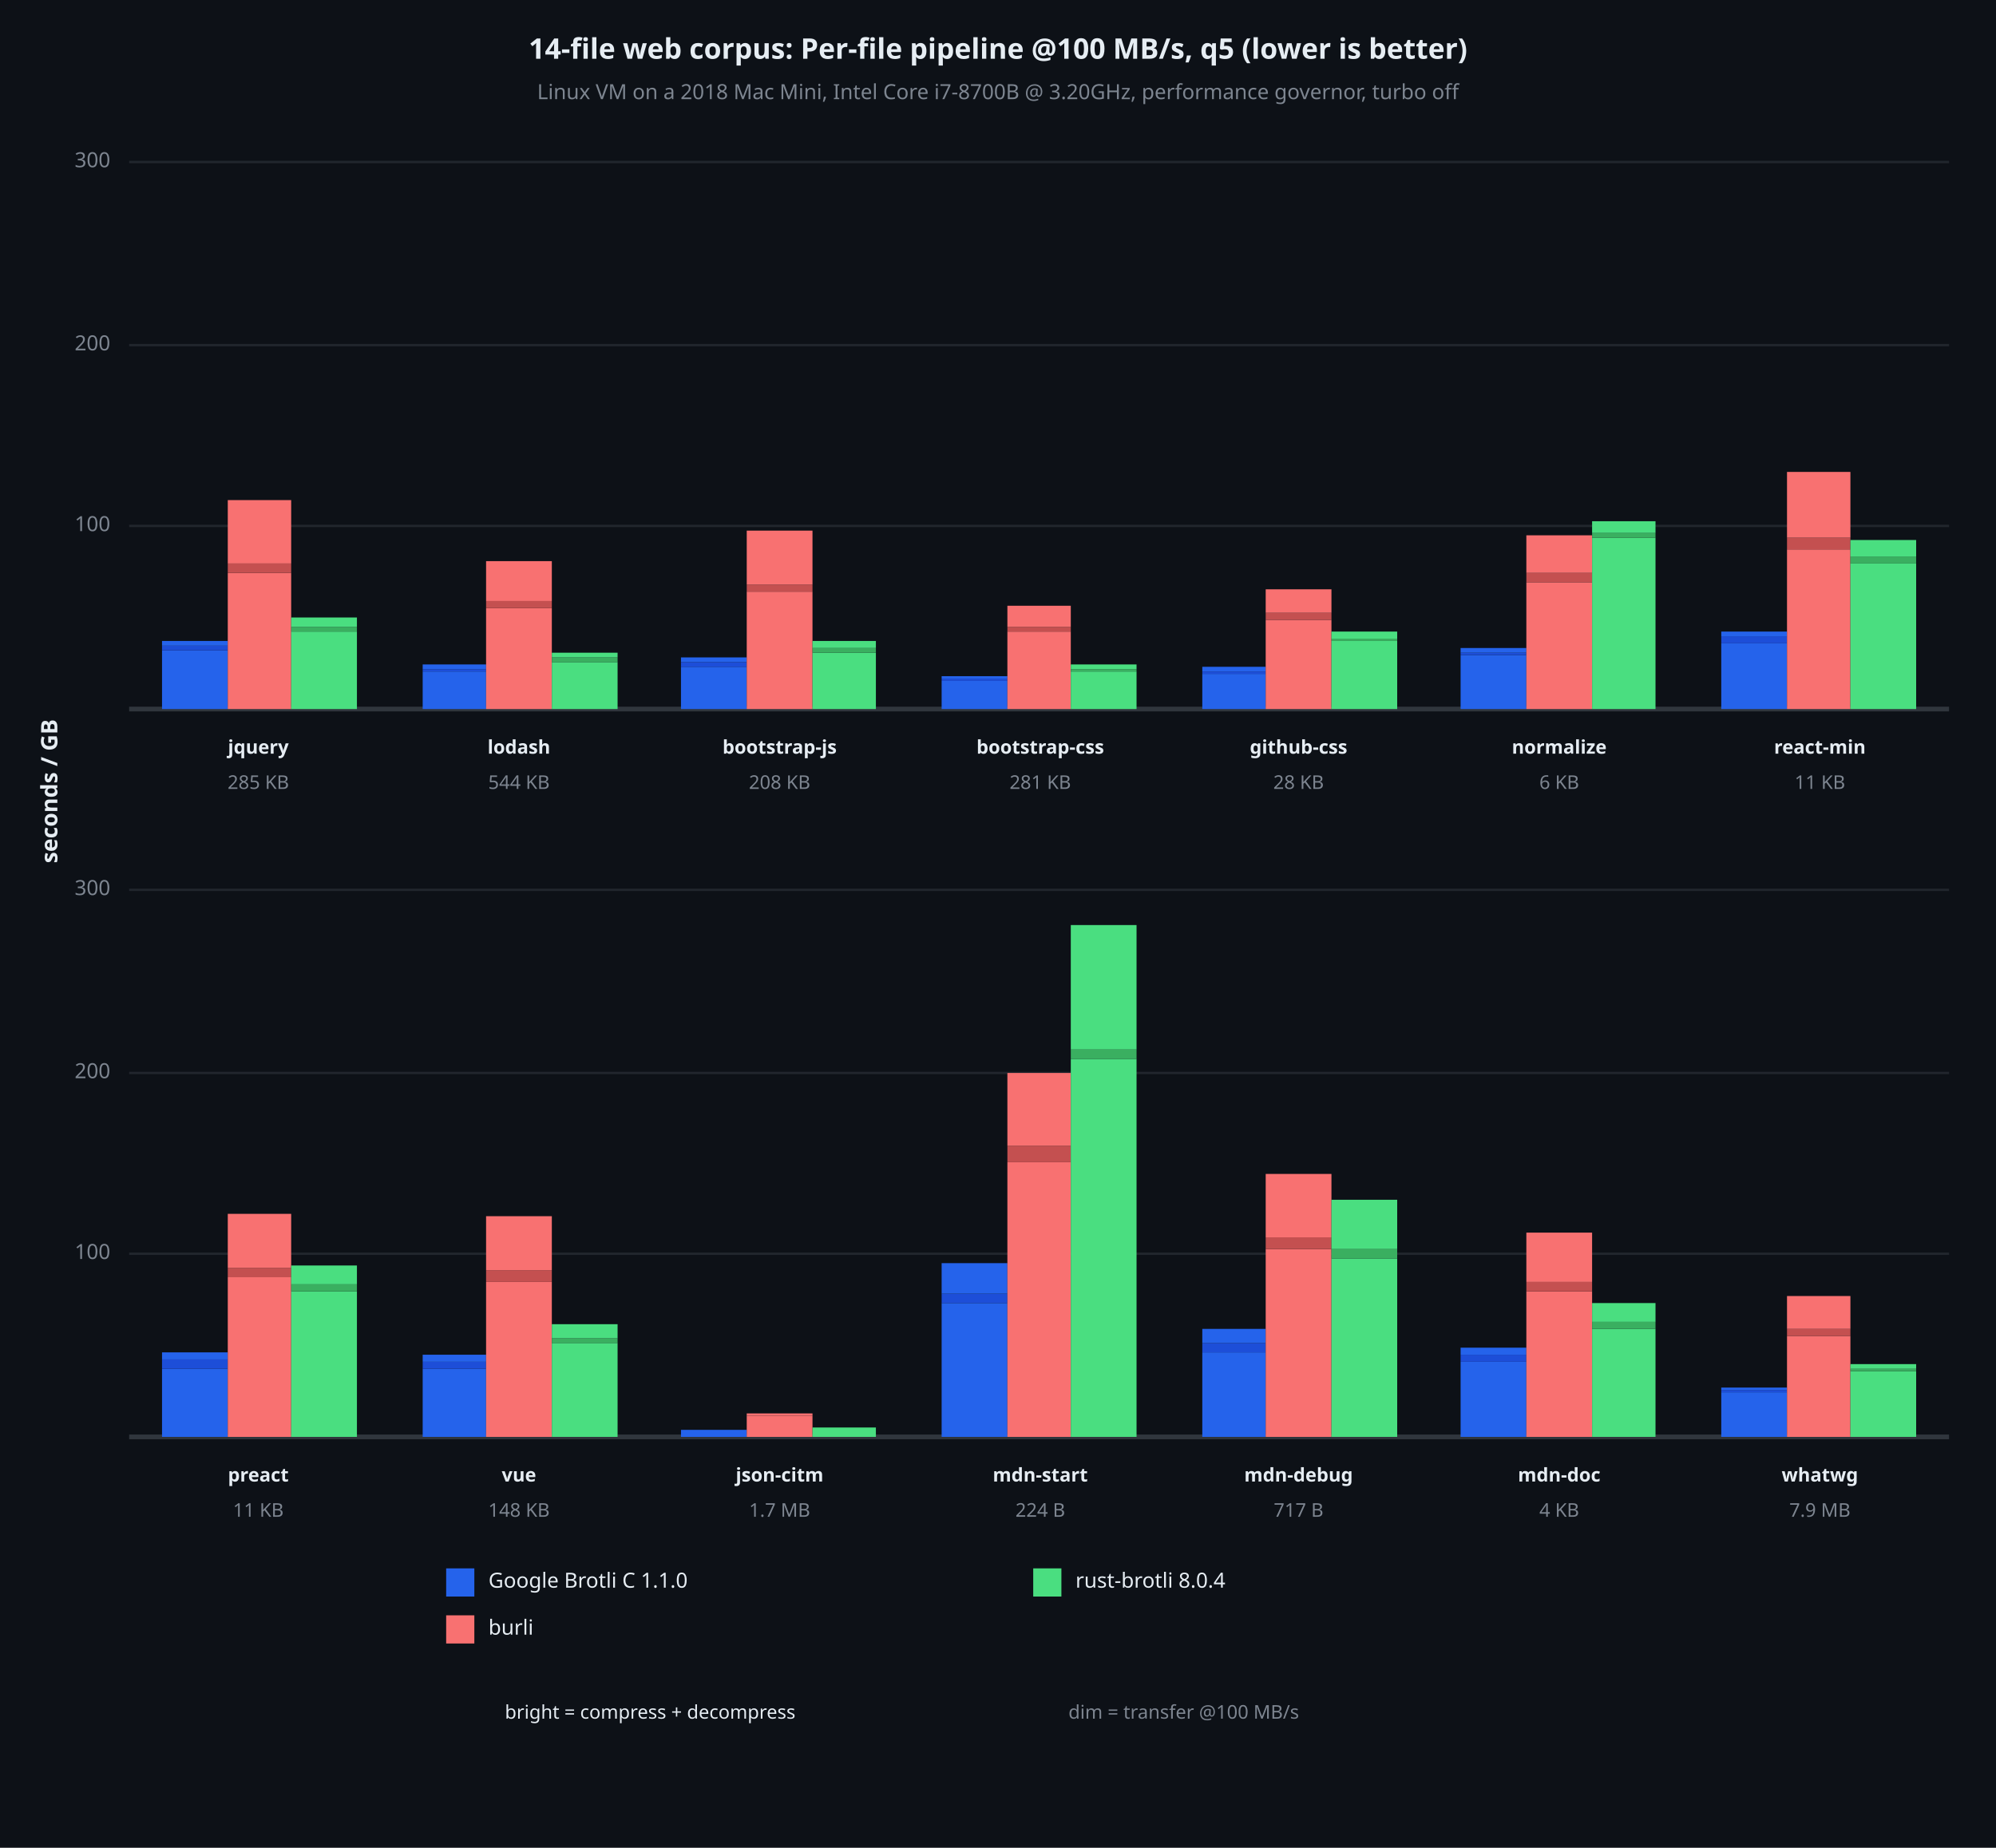
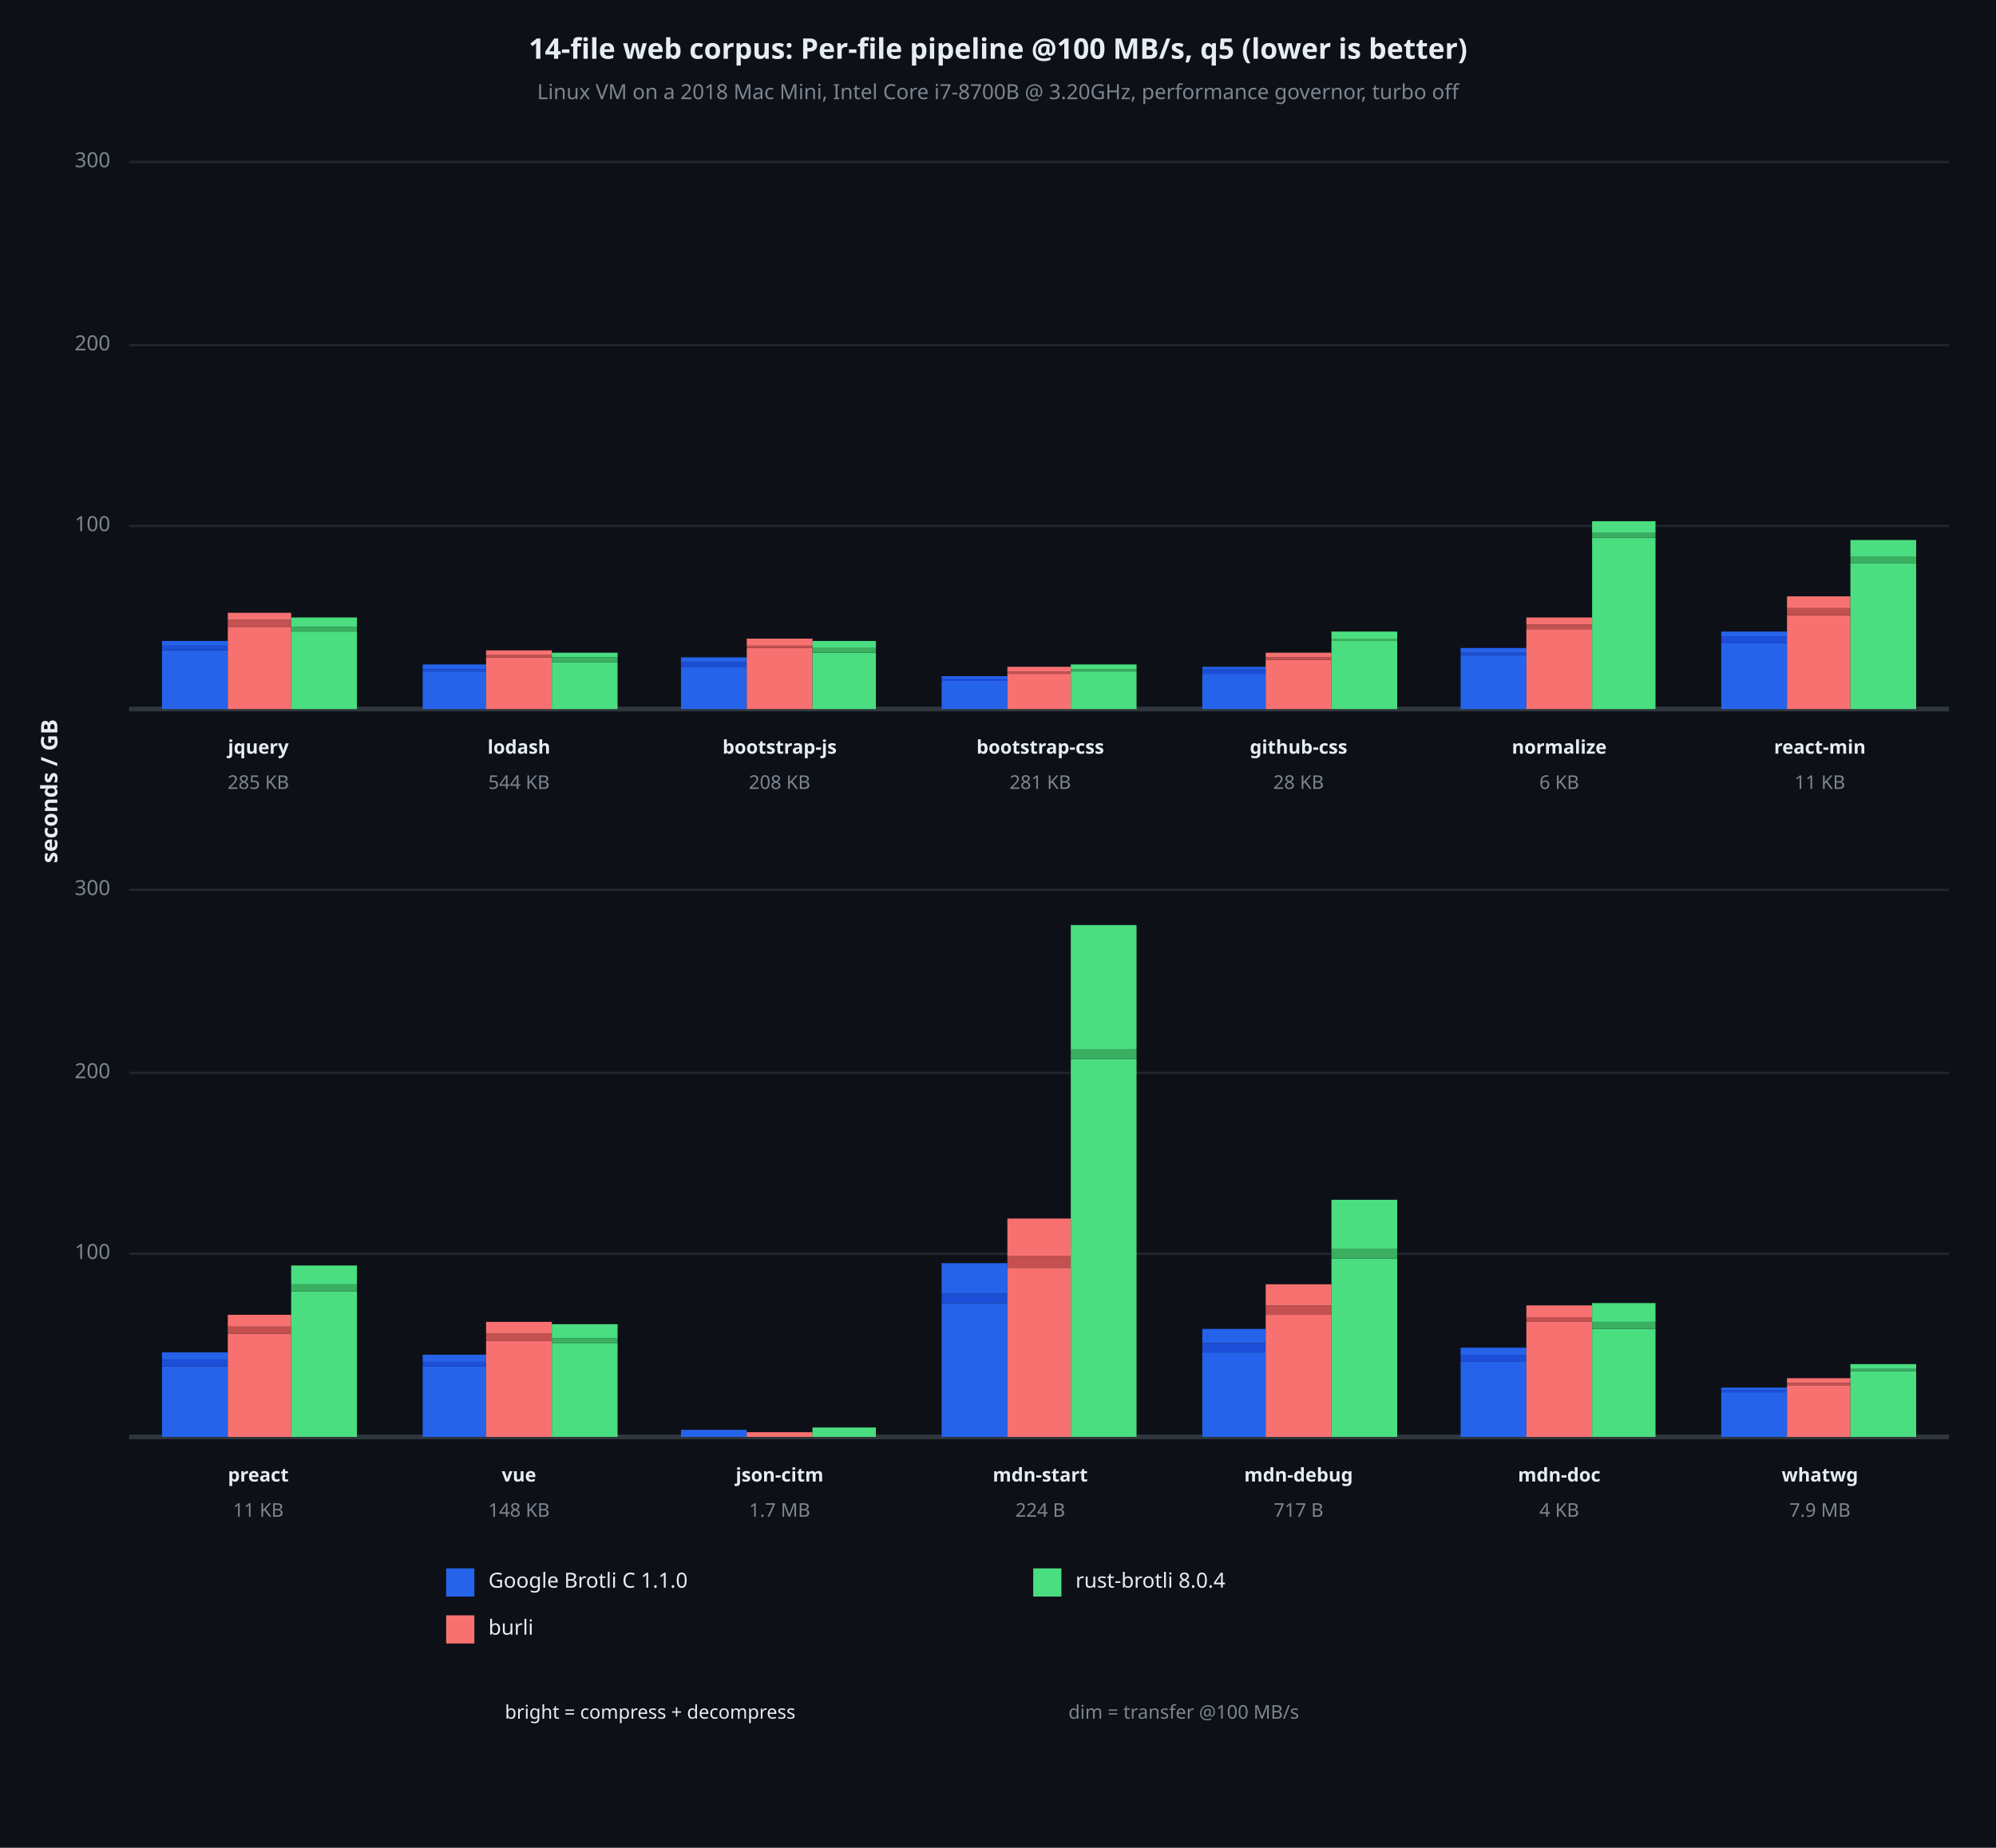
<svg xmlns="http://www.w3.org/2000/svg" viewBox="0 0 850 787" font-family="system-ui, -apple-system, sans-serif">
  <rect x="0" y="0" width="850" height="787" opacity="1" fill="#0D1117" stroke="none" />
  <text x="425" y="22" dy="0.5ex" text-anchor="middle" font-family="sans-serif" font-size="12.097" opacity="1" fill="#E6EDF3" font-weight="bold">
14-file web corpus: Per-file pipeline @100 MB/s, q5 (lower is better)
</text>
  <text x="425" y="40" dy="0.5ex" text-anchor="middle" font-family="sans-serif" font-size="8.871" opacity="1" fill="#7D8590">
Linux VM on a 2018 Mac Mini, Intel Core i7-8700B @ 3.20GHz, performance governor, turbo off
</text>
  <text x="22" y="337" dy="0.5ex" text-anchor="middle" font-family="sans-serif" font-size="9.677" opacity="1" fill="#E6EDF3" font-weight="bold" transform="rotate(270, 22, 337)">
seconds / GB
</text>
  <polyline fill="none" opacity="1" stroke="#21262D" stroke-width="1" points="55,224 830,224 " />
  <text x="47" y="224" dy="0.5ex" text-anchor="end" font-family="sans-serif" font-size="8.871" opacity="1" fill="#7D8590">
100
</text>
  <polyline fill="none" opacity="1" stroke="#21262D" stroke-width="1" points="55,147 830,147 " />
  <text x="47" y="147" dy="0.5ex" text-anchor="end" font-family="sans-serif" font-size="8.871" opacity="1" fill="#7D8590">
200
</text>
  <polyline fill="none" opacity="1" stroke="#21262D" stroke-width="1" points="55,69 830,69 " />
  <text x="47" y="69" dy="0.5ex" text-anchor="end" font-family="sans-serif" font-size="8.871" opacity="1" fill="#7D8590">
300
</text>
  <polyline fill="none" opacity="1" stroke="#30363D" stroke-width="2" points="55,302 830,302 " />
  <rect x="69" y="277" width="28" height="25" opacity="1" fill="#2563EB" stroke="none" />
  <rect x="69" y="275" width="28" height="2" opacity="1" fill="#1D4ED8" stroke="none" />
  <rect x="69" y="273" width="28" height="2" opacity="1" fill="#2563EB" stroke="none" />
-   <rect x="97" y="244" width="27" height="58" opacity="1" fill="#F87171" stroke="none" />
-   <rect x="97" y="240" width="27" height="4" opacity="1" fill="#C45050" stroke="none" />
-   <rect x="97" y="213" width="27" height="27" opacity="1" fill="#F87171" stroke="none" />
+   <rect x="97" y="267" width="27" height="35" opacity="1" fill="#F87171" stroke="none" />
+   <rect x="97" y="264" width="27" height="3" opacity="1" fill="#C45050" stroke="none" />
+   <rect x="97" y="261" width="27" height="3" opacity="1" fill="#F87171" stroke="none" />
  <rect x="124" y="269" width="28" height="33" opacity="1" fill="#4ADE80" stroke="none" />
  <rect x="124" y="267" width="28" height="2" opacity="1" fill="#3AAF60" stroke="none" />
  <rect x="124" y="263" width="28" height="4" opacity="1" fill="#4ADE80" stroke="none" />
  <text x="110" y="319" dy="0.5ex" text-anchor="middle" font-family="sans-serif" font-size="8.065" opacity="1" fill="#E6EDF3" font-weight="bold">
jquery
</text>
  <text x="110" y="334" dy="0.5ex" text-anchor="middle" font-family="sans-serif" font-size="8.065" opacity="1" fill="#7D8590">
285 KB
</text>
  <rect x="180" y="286" width="27" height="16" opacity="1" fill="#2563EB" stroke="none" />
  <rect x="180" y="285" width="27" height="1" opacity="1" fill="#1D4ED8" stroke="none" />
  <rect x="180" y="283" width="27" height="2" opacity="1" fill="#2563EB" stroke="none" />
-   <rect x="207" y="259" width="28" height="43" opacity="1" fill="#F87171" stroke="none" />
-   <rect x="207" y="256" width="28" height="3" opacity="1" fill="#C45050" stroke="none" />
-   <rect x="207" y="239" width="28" height="17" opacity="1" fill="#F87171" stroke="none" />
+   <rect x="207" y="280" width="28" height="22" opacity="1" fill="#F87171" stroke="none" />
+   <rect x="207" y="279" width="28" height="1" opacity="1" fill="#C45050" stroke="none" />
+   <rect x="207" y="277" width="28" height="2" opacity="1" fill="#F87171" stroke="none" />
  <rect x="235" y="282" width="28" height="20" opacity="1" fill="#4ADE80" stroke="none" />
  <rect x="235" y="280" width="28" height="2" opacity="1" fill="#3AAF60" stroke="none" />
  <rect x="235" y="278" width="28" height="2" opacity="1" fill="#4ADE80" stroke="none" />
  <text x="221" y="319" dy="0.5ex" text-anchor="middle" font-family="sans-serif" font-size="8.065" opacity="1" fill="#E6EDF3" font-weight="bold">
lodash
</text>
  <text x="221" y="334" dy="0.5ex" text-anchor="middle" font-family="sans-serif" font-size="8.065" opacity="1" fill="#7D8590">
544 KB
</text>
  <rect x="290" y="284" width="28" height="18" opacity="1" fill="#2563EB" stroke="none" />
  <rect x="290" y="282" width="28" height="2" opacity="1" fill="#1D4ED8" stroke="none" />
  <rect x="290" y="280" width="28" height="2" opacity="1" fill="#2563EB" stroke="none" />
-   <rect x="318" y="252" width="28" height="50" opacity="1" fill="#F87171" stroke="none" />
-   <rect x="318" y="249" width="28" height="3" opacity="1" fill="#C45050" stroke="none" />
-   <rect x="318" y="226" width="28" height="23" opacity="1" fill="#F87171" stroke="none" />
+   <rect x="318" y="276" width="28" height="26" opacity="1" fill="#F87171" stroke="none" />
+   <rect x="318" y="275" width="28" height="1" opacity="1" fill="#C45050" stroke="none" />
+   <rect x="318" y="272" width="28" height="3" opacity="1" fill="#F87171" stroke="none" />
  <rect x="346" y="278" width="27" height="24" opacity="1" fill="#4ADE80" stroke="none" />
  <rect x="346" y="276" width="27" height="2" opacity="1" fill="#3AAF60" stroke="none" />
  <rect x="346" y="273" width="27" height="3" opacity="1" fill="#4ADE80" stroke="none" />
  <text x="332" y="319" dy="0.5ex" text-anchor="middle" font-family="sans-serif" font-size="8.065" opacity="1" fill="#E6EDF3" font-weight="bold">
bootstrap-js
</text>
  <text x="332" y="334" dy="0.5ex" text-anchor="middle" font-family="sans-serif" font-size="8.065" opacity="1" fill="#7D8590">
208 KB
</text>
  <rect x="401" y="290" width="28" height="12" opacity="1" fill="#2563EB" stroke="none" />
  <rect x="401" y="289" width="28" height="1" opacity="1" fill="#1D4ED8" stroke="none" />
  <rect x="401" y="288" width="28" height="1" opacity="1" fill="#2563EB" stroke="none" />
-   <rect x="429" y="269" width="27" height="33" opacity="1" fill="#F87171" stroke="none" />
-   <rect x="429" y="267" width="27" height="2" opacity="1" fill="#C45050" stroke="none" />
-   <rect x="429" y="258" width="27" height="9" opacity="1" fill="#F87171" stroke="none" />
+   <rect x="429" y="287" width="27" height="15" opacity="1" fill="#F87171" stroke="none" />
+   <rect x="429" y="286" width="27" height="1" opacity="1" fill="#C45050" stroke="none" />
+   <rect x="429" y="284" width="27" height="2" opacity="1" fill="#F87171" stroke="none" />
  <rect x="456" y="286" width="28" height="16" opacity="1" fill="#4ADE80" stroke="none" />
  <rect x="456" y="285" width="28" height="1" opacity="1" fill="#3AAF60" stroke="none" />
  <rect x="456" y="283" width="28" height="2" opacity="1" fill="#4ADE80" stroke="none" />
  <text x="443" y="319" dy="0.5ex" text-anchor="middle" font-family="sans-serif" font-size="8.065" opacity="1" fill="#E6EDF3" font-weight="bold">
bootstrap-css
</text>
  <text x="443" y="334" dy="0.5ex" text-anchor="middle" font-family="sans-serif" font-size="8.065" opacity="1" fill="#7D8590">
281 KB
</text>
  <rect x="512" y="287" width="27" height="15" opacity="1" fill="#2563EB" stroke="none" />
-   <rect x="512" y="286" width="27" height="1" opacity="1" fill="#1D4ED8" stroke="none" />
-   <rect x="512" y="284" width="27" height="2" opacity="1" fill="#2563EB" stroke="none" />
-   <rect x="539" y="264" width="28" height="38" opacity="1" fill="#F87171" stroke="none" />
-   <rect x="539" y="261" width="28" height="3" opacity="1" fill="#C45050" stroke="none" />
-   <rect x="539" y="251" width="28" height="10" opacity="1" fill="#F87171" stroke="none" />
+   <rect x="512" y="285" width="27" height="2" opacity="1" fill="#1D4ED8" stroke="none" />
+   <rect x="512" y="284" width="27" height="1" opacity="1" fill="#2563EB" stroke="none" />
+   <rect x="539" y="281" width="28" height="21" opacity="1" fill="#F87171" stroke="none" />
+   <rect x="539" y="280" width="28" height="1" opacity="1" fill="#C45050" stroke="none" />
+   <rect x="539" y="278" width="28" height="2" opacity="1" fill="#F87171" stroke="none" />
  <rect x="567" y="273" width="28" height="29" opacity="1" fill="#4ADE80" stroke="none" />
  <rect x="567" y="272" width="28" height="1" opacity="1" fill="#3AAF60" stroke="none" />
  <rect x="567" y="269" width="28" height="3" opacity="1" fill="#4ADE80" stroke="none" />
  <text x="553" y="319" dy="0.5ex" text-anchor="middle" font-family="sans-serif" font-size="8.065" opacity="1" fill="#E6EDF3" font-weight="bold">
github-css
</text>
  <text x="553" y="334" dy="0.5ex" text-anchor="middle" font-family="sans-serif" font-size="8.065" opacity="1" fill="#7D8590">
28 KB
</text>
  <rect x="622" y="279" width="28" height="23" opacity="1" fill="#2563EB" stroke="none" />
  <rect x="622" y="278" width="28" height="1" opacity="1" fill="#1D4ED8" stroke="none" />
  <rect x="622" y="276" width="28" height="2" opacity="1" fill="#2563EB" stroke="none" />
-   <rect x="650" y="248" width="28" height="54" opacity="1" fill="#F87171" stroke="none" />
-   <rect x="650" y="244" width="28" height="4" opacity="1" fill="#C45050" stroke="none" />
-   <rect x="650" y="228" width="28" height="16" opacity="1" fill="#F87171" stroke="none" />
+   <rect x="650" y="268" width="28" height="34" opacity="1" fill="#F87171" stroke="none" />
+   <rect x="650" y="266" width="28" height="2" opacity="1" fill="#C45050" stroke="none" />
+   <rect x="650" y="263" width="28" height="3" opacity="1" fill="#F87171" stroke="none" />
  <rect x="678" y="229" width="27" height="73" opacity="1" fill="#4ADE80" stroke="none" />
  <rect x="678" y="227" width="27" height="2" opacity="1" fill="#3AAF60" stroke="none" />
  <rect x="678" y="222" width="27" height="5" opacity="1" fill="#4ADE80" stroke="none" />
  <text x="664" y="319" dy="0.5ex" text-anchor="middle" font-family="sans-serif" font-size="8.065" opacity="1" fill="#E6EDF3" font-weight="bold">
normalize
</text>
  <text x="664" y="334" dy="0.5ex" text-anchor="middle" font-family="sans-serif" font-size="8.065" opacity="1" fill="#7D8590">
6 KB
</text>
  <rect x="733" y="274" width="28" height="28" opacity="1" fill="#2563EB" stroke="none" />
  <rect x="733" y="271" width="28" height="3" opacity="1" fill="#1D4ED8" stroke="none" />
  <rect x="733" y="269" width="28" height="2" opacity="1" fill="#2563EB" stroke="none" />
-   <rect x="761" y="234" width="27" height="68" opacity="1" fill="#F87171" stroke="none" />
-   <rect x="761" y="229" width="27" height="5" opacity="1" fill="#C45050" stroke="none" />
-   <rect x="761" y="201" width="27" height="28" opacity="1" fill="#F87171" stroke="none" />
+   <rect x="761" y="262" width="27" height="40" opacity="1" fill="#F87171" stroke="none" />
+   <rect x="761" y="259" width="27" height="3" opacity="1" fill="#C45050" stroke="none" />
+   <rect x="761" y="254" width="27" height="5" opacity="1" fill="#F87171" stroke="none" />
  <rect x="788" y="240" width="28" height="62" opacity="1" fill="#4ADE80" stroke="none" />
  <rect x="788" y="237" width="28" height="3" opacity="1" fill="#3AAF60" stroke="none" />
  <rect x="788" y="230" width="28" height="7" opacity="1" fill="#4ADE80" stroke="none" />
  <text x="775" y="319" dy="0.5ex" text-anchor="middle" font-family="sans-serif" font-size="8.065" opacity="1" fill="#E6EDF3" font-weight="bold">
react-min
</text>
  <text x="775" y="334" dy="0.5ex" text-anchor="middle" font-family="sans-serif" font-size="8.065" opacity="1" fill="#7D8590">
11 KB
</text>
  <polyline fill="none" opacity="1" stroke="#21262D" stroke-width="1" points="55,534 830,534 " />
  <text x="47" y="534" dy="0.5ex" text-anchor="end" font-family="sans-serif" font-size="8.871" opacity="1" fill="#7D8590">
100
</text>
  <polyline fill="none" opacity="1" stroke="#21262D" stroke-width="1" points="55,457 830,457 " />
  <text x="47" y="457" dy="0.5ex" text-anchor="end" font-family="sans-serif" font-size="8.871" opacity="1" fill="#7D8590">
200
</text>
  <polyline fill="none" opacity="1" stroke="#21262D" stroke-width="1" points="55,379 830,379 " />
  <text x="47" y="379" dy="0.5ex" text-anchor="end" font-family="sans-serif" font-size="8.871" opacity="1" fill="#7D8590">
300
</text>
  <polyline fill="none" opacity="1" stroke="#30363D" stroke-width="2" points="55,612 830,612 " />
-   <rect x="69" y="583" width="28" height="29" opacity="1" fill="#2563EB" stroke="none" />
-   <rect x="69" y="579" width="28" height="4" opacity="1" fill="#1D4ED8" stroke="none" />
+   <rect x="69" y="582" width="28" height="30" opacity="1" fill="#2563EB" stroke="none" />
+   <rect x="69" y="579" width="28" height="3" opacity="1" fill="#1D4ED8" stroke="none" />
  <rect x="69" y="576" width="28" height="3" opacity="1" fill="#2563EB" stroke="none" />
-   <rect x="97" y="544" width="27" height="68" opacity="1" fill="#F87171" stroke="none" />
-   <rect x="97" y="540" width="27" height="4" opacity="1" fill="#C45050" stroke="none" />
-   <rect x="97" y="517" width="27" height="23" opacity="1" fill="#F87171" stroke="none" />
+   <rect x="97" y="568" width="27" height="44" opacity="1" fill="#F87171" stroke="none" />
+   <rect x="97" y="565" width="27" height="3" opacity="1" fill="#C45050" stroke="none" />
+   <rect x="97" y="560" width="27" height="5" opacity="1" fill="#F87171" stroke="none" />
  <rect x="124" y="550" width="28" height="62" opacity="1" fill="#4ADE80" stroke="none" />
  <rect x="124" y="547" width="28" height="3" opacity="1" fill="#3AAF60" stroke="none" />
  <rect x="124" y="539" width="28" height="8" opacity="1" fill="#4ADE80" stroke="none" />
  <text x="110" y="629" dy="0.5ex" text-anchor="middle" font-family="sans-serif" font-size="8.065" opacity="1" fill="#E6EDF3" font-weight="bold">
preact
</text>
  <text x="110" y="644" dy="0.5ex" text-anchor="middle" font-family="sans-serif" font-size="8.065" opacity="1" fill="#7D8590">
11 KB
</text>
-   <rect x="180" y="583" width="27" height="29" opacity="1" fill="#2563EB" stroke="none" />
-   <rect x="180" y="580" width="27" height="3" opacity="1" fill="#1D4ED8" stroke="none" />
+   <rect x="180" y="582" width="27" height="30" opacity="1" fill="#2563EB" stroke="none" />
+   <rect x="180" y="580" width="27" height="2" opacity="1" fill="#1D4ED8" stroke="none" />
  <rect x="180" y="577" width="27" height="3" opacity="1" fill="#2563EB" stroke="none" />
-   <rect x="207" y="546" width="28" height="66" opacity="1" fill="#F87171" stroke="none" />
-   <rect x="207" y="541" width="28" height="5" opacity="1" fill="#C45050" stroke="none" />
-   <rect x="207" y="518" width="28" height="23" opacity="1" fill="#F87171" stroke="none" />
+   <rect x="207" y="571" width="28" height="41" opacity="1" fill="#F87171" stroke="none" />
+   <rect x="207" y="568" width="28" height="3" opacity="1" fill="#C45050" stroke="none" />
+   <rect x="207" y="563" width="28" height="5" opacity="1" fill="#F87171" stroke="none" />
  <rect x="235" y="572" width="28" height="40" opacity="1" fill="#4ADE80" stroke="none" />
  <rect x="235" y="570" width="28" height="2" opacity="1" fill="#3AAF60" stroke="none" />
  <rect x="235" y="564" width="28" height="6" opacity="1" fill="#4ADE80" stroke="none" />
  <text x="221" y="629" dy="0.5ex" text-anchor="middle" font-family="sans-serif" font-size="8.065" opacity="1" fill="#E6EDF3" font-weight="bold">
vue
</text>
  <text x="221" y="644" dy="0.5ex" text-anchor="middle" font-family="sans-serif" font-size="8.065" opacity="1" fill="#7D8590">
148 KB
</text>
  <rect x="290" y="609" width="28" height="3" opacity="1" fill="#2563EB" stroke="none" />
  <rect x="290" y="609" width="28" height="0" opacity="1" fill="#1D4ED8" stroke="none" />
  <rect x="290" y="609" width="28" height="0" opacity="1" fill="#2563EB" stroke="none" />
-   <rect x="318" y="603" width="28" height="9" opacity="1" fill="#F87171" stroke="none" />
-   <rect x="318" y="603" width="28" height="0" opacity="1" fill="#C45050" stroke="none" />
-   <rect x="318" y="602" width="28" height="1" opacity="1" fill="#F87171" stroke="none" />
+   <rect x="318" y="610" width="28" height="2" opacity="1" fill="#F87171" stroke="none" />
+   <rect x="318" y="610" width="28" height="0" opacity="1" fill="#C45050" stroke="none" />
+   <rect x="318" y="610" width="28" height="0" opacity="1" fill="#F87171" stroke="none" />
  <rect x="346" y="608" width="27" height="4" opacity="1" fill="#4ADE80" stroke="none" />
  <rect x="346" y="608" width="27" height="0" opacity="1" fill="#3AAF60" stroke="none" />
  <rect x="346" y="608" width="27" height="0" opacity="1" fill="#4ADE80" stroke="none" />
  <text x="332" y="629" dy="0.5ex" text-anchor="middle" font-family="sans-serif" font-size="8.065" opacity="1" fill="#E6EDF3" font-weight="bold">
json-citm
</text>
  <text x="332" y="644" dy="0.5ex" text-anchor="middle" font-family="sans-serif" font-size="8.065" opacity="1" fill="#7D8590">
1.7 MB
</text>
  <rect x="401" y="555" width="28" height="57" opacity="1" fill="#2563EB" stroke="none" />
  <rect x="401" y="551" width="28" height="4" opacity="1" fill="#1D4ED8" stroke="none" />
  <rect x="401" y="538" width="28" height="13" opacity="1" fill="#2563EB" stroke="none" />
-   <rect x="429" y="495" width="27" height="117" opacity="1" fill="#F87171" stroke="none" />
-   <rect x="429" y="488" width="27" height="7" opacity="1" fill="#C45050" stroke="none" />
-   <rect x="429" y="457" width="27" height="31" opacity="1" fill="#F87171" stroke="none" />
+   <rect x="429" y="540" width="27" height="72" opacity="1" fill="#F87171" stroke="none" />
+   <rect x="429" y="535" width="27" height="5" opacity="1" fill="#C45050" stroke="none" />
+   <rect x="429" y="519" width="27" height="16" opacity="1" fill="#F87171" stroke="none" />
  <rect x="456" y="451" width="28" height="161" opacity="1" fill="#4ADE80" stroke="none" />
  <rect x="456" y="447" width="28" height="4" opacity="1" fill="#3AAF60" stroke="none" />
  <rect x="456" y="394" width="28" height="53" opacity="1" fill="#4ADE80" stroke="none" />
  <text x="443" y="629" dy="0.5ex" text-anchor="middle" font-family="sans-serif" font-size="8.065" opacity="1" fill="#E6EDF3" font-weight="bold">
mdn-start
</text>
  <text x="443" y="644" dy="0.5ex" text-anchor="middle" font-family="sans-serif" font-size="8.065" opacity="1" fill="#7D8590">
224 B
</text>
  <rect x="512" y="576" width="27" height="36" opacity="1" fill="#2563EB" stroke="none" />
  <rect x="512" y="572" width="27" height="4" opacity="1" fill="#1D4ED8" stroke="none" />
  <rect x="512" y="566" width="27" height="6" opacity="1" fill="#2563EB" stroke="none" />
-   <rect x="539" y="532" width="28" height="80" opacity="1" fill="#F87171" stroke="none" />
-   <rect x="539" y="527" width="28" height="5" opacity="1" fill="#C45050" stroke="none" />
-   <rect x="539" y="500" width="28" height="27" opacity="1" fill="#F87171" stroke="none" />
+   <rect x="539" y="560" width="28" height="52" opacity="1" fill="#F87171" stroke="none" />
+   <rect x="539" y="556" width="28" height="4" opacity="1" fill="#C45050" stroke="none" />
+   <rect x="539" y="547" width="28" height="9" opacity="1" fill="#F87171" stroke="none" />
  <rect x="567" y="536" width="28" height="76" opacity="1" fill="#4ADE80" stroke="none" />
  <rect x="567" y="532" width="28" height="4" opacity="1" fill="#3AAF60" stroke="none" />
  <rect x="567" y="511" width="28" height="21" opacity="1" fill="#4ADE80" stroke="none" />
  <text x="553" y="629" dy="0.5ex" text-anchor="middle" font-family="sans-serif" font-size="8.065" opacity="1" fill="#E6EDF3" font-weight="bold">
mdn-debug
</text>
  <text x="553" y="644" dy="0.5ex" text-anchor="middle" font-family="sans-serif" font-size="8.065" opacity="1" fill="#7D8590">
717 B
</text>
  <rect x="622" y="580" width="28" height="32" opacity="1" fill="#2563EB" stroke="none" />
  <rect x="622" y="577" width="28" height="3" opacity="1" fill="#1D4ED8" stroke="none" />
  <rect x="622" y="574" width="28" height="3" opacity="1" fill="#2563EB" stroke="none" />
-   <rect x="650" y="550" width="28" height="62" opacity="1" fill="#F87171" stroke="none" />
-   <rect x="650" y="546" width="28" height="4" opacity="1" fill="#C45050" stroke="none" />
-   <rect x="650" y="525" width="28" height="21" opacity="1" fill="#F87171" stroke="none" />
+   <rect x="650" y="563" width="28" height="49" opacity="1" fill="#F87171" stroke="none" />
+   <rect x="650" y="561" width="28" height="2" opacity="1" fill="#C45050" stroke="none" />
+   <rect x="650" y="556" width="28" height="5" opacity="1" fill="#F87171" stroke="none" />
  <rect x="678" y="566" width="27" height="46" opacity="1" fill="#4ADE80" stroke="none" />
  <rect x="678" y="563" width="27" height="3" opacity="1" fill="#3AAF60" stroke="none" />
  <rect x="678" y="555" width="27" height="8" opacity="1" fill="#4ADE80" stroke="none" />
  <text x="664" y="629" dy="0.5ex" text-anchor="middle" font-family="sans-serif" font-size="8.065" opacity="1" fill="#E6EDF3" font-weight="bold">
mdn-doc
</text>
  <text x="664" y="644" dy="0.5ex" text-anchor="middle" font-family="sans-serif" font-size="8.065" opacity="1" fill="#7D8590">
4 KB
</text>
  <rect x="733" y="593" width="28" height="19" opacity="1" fill="#2563EB" stroke="none" />
  <rect x="733" y="592" width="28" height="1" opacity="1" fill="#1D4ED8" stroke="none" />
  <rect x="733" y="591" width="28" height="1" opacity="1" fill="#2563EB" stroke="none" />
-   <rect x="761" y="569" width="27" height="43" opacity="1" fill="#F87171" stroke="none" />
-   <rect x="761" y="566" width="27" height="3" opacity="1" fill="#C45050" stroke="none" />
-   <rect x="761" y="552" width="27" height="14" opacity="1" fill="#F87171" stroke="none" />
+   <rect x="761" y="590" width="27" height="22" opacity="1" fill="#F87171" stroke="none" />
+   <rect x="761" y="589" width="27" height="1" opacity="1" fill="#C45050" stroke="none" />
+   <rect x="761" y="587" width="27" height="2" opacity="1" fill="#F87171" stroke="none" />
  <rect x="788" y="584" width="28" height="28" opacity="1" fill="#4ADE80" stroke="none" />
  <rect x="788" y="583" width="28" height="1" opacity="1" fill="#3AAF60" stroke="none" />
  <rect x="788" y="581" width="28" height="2" opacity="1" fill="#4ADE80" stroke="none" />
  <text x="775" y="629" dy="0.5ex" text-anchor="middle" font-family="sans-serif" font-size="8.065" opacity="1" fill="#E6EDF3" font-weight="bold">
whatwg
</text>
  <text x="775" y="644" dy="0.5ex" text-anchor="middle" font-family="sans-serif" font-size="8.065" opacity="1" fill="#7D8590">
7.9 MB
</text>
  <rect x="190" y="668" width="12" height="12" opacity="1" fill="#2563EB" stroke="none" />
  <text x="208" y="674" dy="0.5ex" text-anchor="start" font-family="sans-serif" font-size="8.871" opacity="1" fill="#E6EDF3">
Google Brotli C 1.1.0
</text>
  <rect x="190" y="688" width="12" height="12" opacity="1" fill="#F87171" stroke="none" />
  <text x="208" y="694" dy="0.5ex" text-anchor="start" font-family="sans-serif" font-size="8.871" opacity="1" fill="#E6EDF3">
burli
</text>
  <rect x="440" y="668" width="12" height="12" opacity="1" fill="#4ADE80" stroke="none" />
  <text x="458" y="674" dy="0.5ex" text-anchor="start" font-family="sans-serif" font-size="8.871" opacity="1" fill="#E6EDF3">
rust-brotli 8.0.4
</text>
  <text x="215" y="730" dy="0.5ex" text-anchor="start" font-family="sans-serif" font-size="8.065" opacity="1" fill="#E6EDF3">
bright = compress + decompress
</text>
  <text x="455" y="730" dy="0.5ex" text-anchor="start" font-family="sans-serif" font-size="8.065" opacity="1" fill="#7D8590">
dim = transfer @100 MB/s
</text>
</svg>
